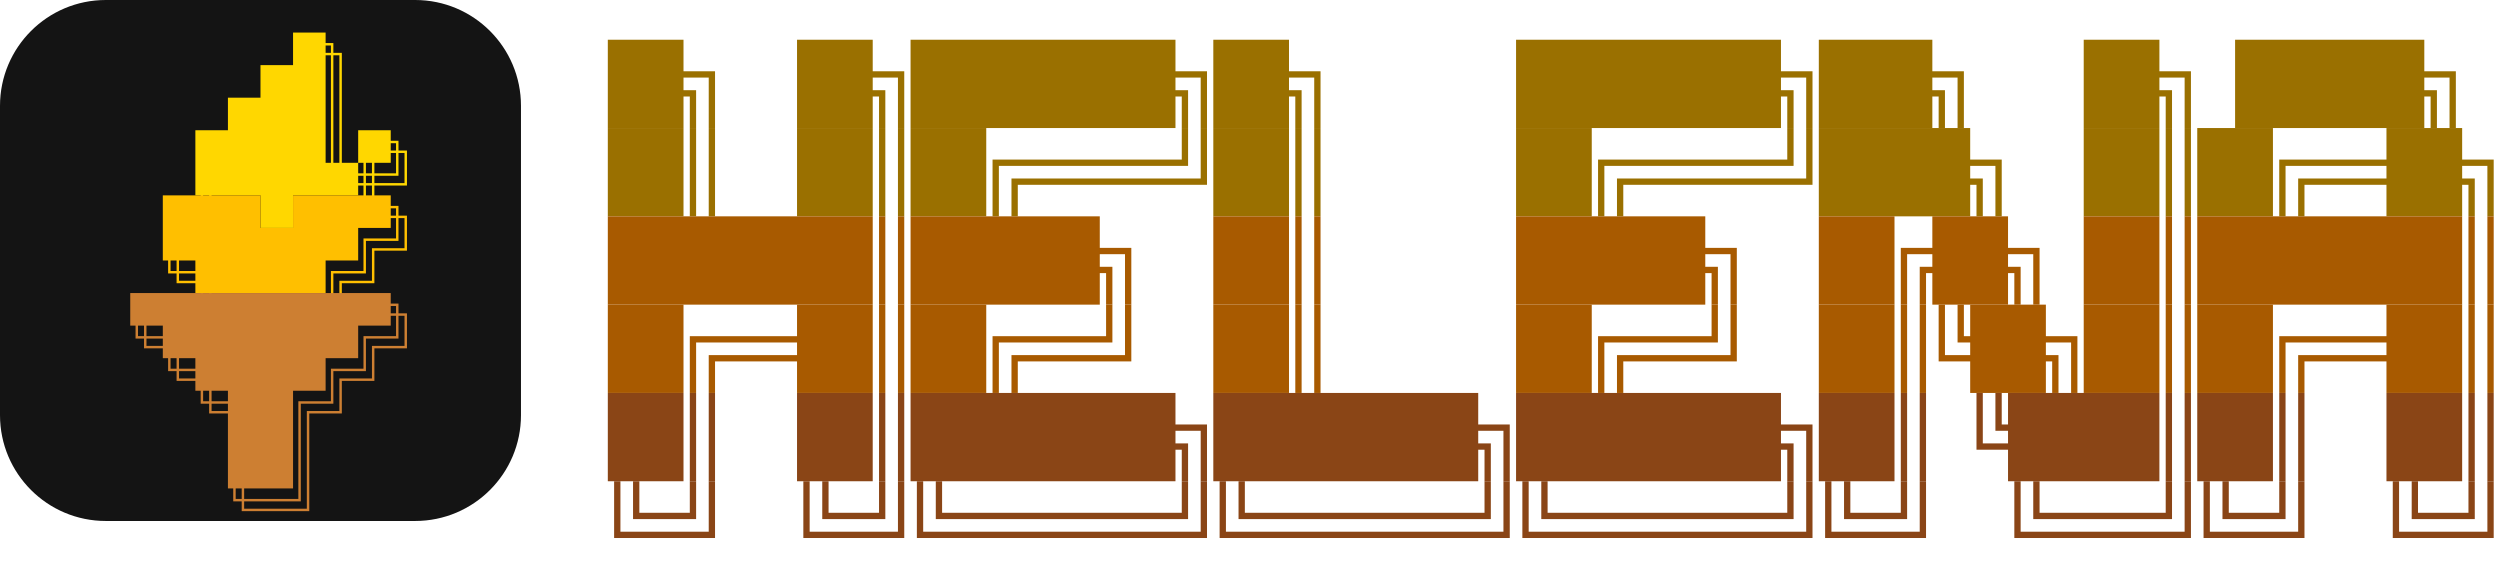
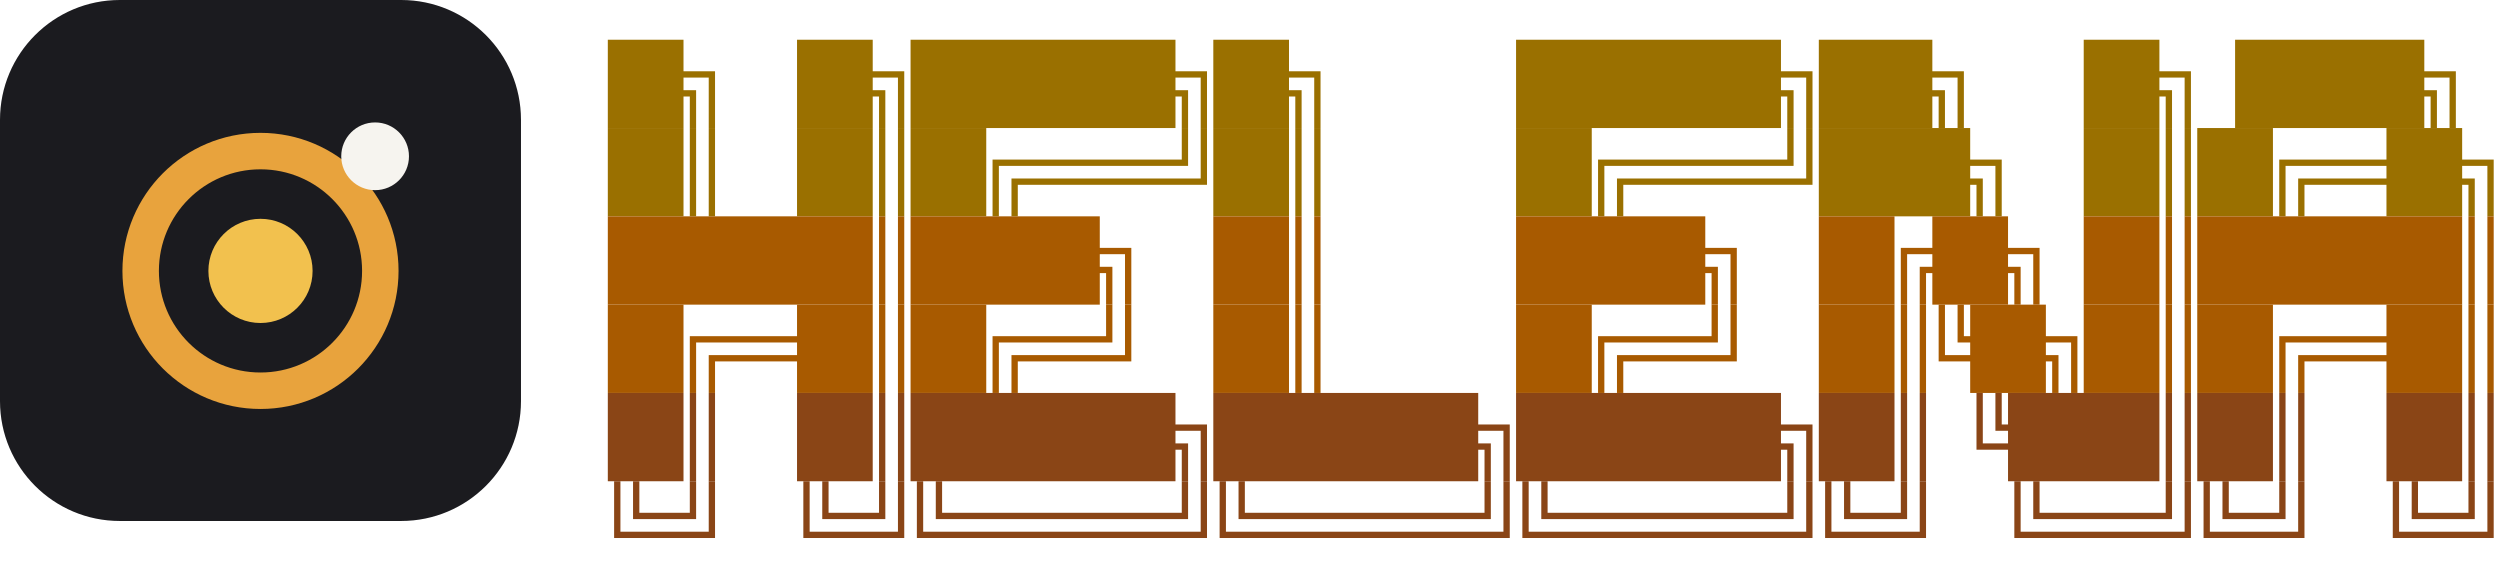
<svg xmlns="http://www.w3.org/2000/svg" viewBox="0 -6.3 396.367 90.3" role="img" aria-label="Helena">
-   <g transform="translate(0 -6.3) scale(5.1625)">
-     <rect width="16" height="16" rx="3.25" fill="#141414" />
-     <path fill="#FFD700" d="M9.163 1.322h1.075v0.075h-1.075zM9.163 1.322h0.075v1.075h-0.075zM10.163 1.322h0.075v1.075h-0.075zM8.163 2.323h1.075v0.075h-1.075zM8.163 2.323h0.075v1.075h-0.075zM10.163 2.323h0.075v1.075h-0.075zM7.163 3.323h1.075v0.075h-1.075zM7.163 3.323h0.075v1.075h-0.075zM10.163 3.323h0.075v1.075h-0.075zM6.163 4.323h1.075v0.075h-1.075zM6.163 4.323h0.075v1.075h-0.075zM10.163 4.323h0.075v1.075h-0.075zM11.163 4.323h1.075v0.075h-1.075zM11.163 5.323h1.075v0.075h-1.075zM11.163 4.323h0.075v1.075h-0.075zM12.163 4.323h0.075v1.075h-0.075zM6.163 5.323h0.075v1.075h-0.075zM10.163 5.323h1.075v0.075h-1.075zM11.163 5.323h0.075v1.075h-0.075zM9.423 1.623h1.075v0.075h-1.075zM9.423 1.623h0.075v1.075h-0.075zM10.423 1.623h0.075v1.075h-0.075zM8.423 2.623h1.075v0.075h-1.075zM8.423 2.623h0.075v1.075h-0.075zM10.423 2.623h0.075v1.075h-0.075zM7.423 3.623h1.075v0.075h-1.075zM7.423 3.623h0.075v1.075h-0.075zM10.423 3.623h0.075v1.075h-0.075zM6.423 4.623h1.075v0.075h-1.075zM6.423 4.623h0.075v1.075h-0.075zM10.423 4.623h0.075v1.075h-0.075zM11.423 4.623h1.075v0.075h-1.075zM11.423 5.623h1.075v0.075h-1.075zM11.423 4.623h0.075v1.075h-0.075zM12.423 4.623h0.075v1.075h-0.075zM6.423 5.623h0.075v1.075h-0.075zM10.423 5.623h1.075v0.075h-1.075zM11.423 5.623h0.075v1.075h-0.075z" />
-     <path fill="#FFBF00" d="M5.163 6.323h1.075v0.075h-1.075zM5.163 6.323h0.075v1.075h-0.075zM11.163 6.323h1.075v0.075h-1.075zM11.163 7.323h1.075v0.075h-1.075zM12.163 6.323h0.075v1.075h-0.075zM5.163 8.323h1.075v0.075h-1.075zM5.163 7.323h0.075v1.075h-0.075zM10.163 8.323h1.075v0.075h-1.075zM11.163 7.323h0.075v1.075h-0.075zM6.163 8.323h0.075v1.075h-0.075zM10.163 8.323h0.075v1.075h-0.075zM5.423 6.623h1.075v0.075h-1.075zM5.423 6.623h0.075v1.075h-0.075zM11.423 6.623h1.075v0.075h-1.075zM11.423 7.623h1.075v0.075h-1.075zM12.423 6.623h0.075v1.075h-0.075zM5.423 8.623h1.075v0.075h-1.075zM5.423 7.623h0.075v1.075h-0.075zM10.423 8.623h1.075v0.075h-1.075zM11.423 7.623h0.075v1.075h-0.075zM6.423 8.623h0.075v1.075h-0.075zM10.423 8.623h0.075v1.075h-0.075z" />
-     <path fill="#CD7F32" d="M4.163 9.323h1.075v0.075h-1.075zM4.163 10.323h1.075v0.075h-1.075zM4.163 9.323h0.075v1.075h-0.075zM5.163 9.323h1.075v0.075h-1.075zM10.163 9.323h1.075v0.075h-1.075zM11.163 9.323h1.075v0.075h-1.075zM11.163 10.323h1.075v0.075h-1.075zM12.163 9.323h0.075v1.075h-0.075zM5.163 11.323h1.075v0.075h-1.075zM5.163 10.323h0.075v1.075h-0.075zM10.163 11.323h1.075v0.075h-1.075zM11.163 10.323h0.075v1.075h-0.075zM6.163 12.323h1.075v0.075h-1.075zM6.163 11.323h0.075v1.075h-0.075zM9.163 12.323h1.075v0.075h-1.075zM10.163 11.323h0.075v1.075h-0.075zM7.163 12.323h0.075v1.075h-0.075zM9.163 12.323h0.075v1.075h-0.075zM7.163 13.323h0.075v1.075h-0.075zM9.163 13.323h0.075v1.075h-0.075zM7.163 15.323h1.075v0.075h-1.075zM7.163 14.323h0.075v1.075h-0.075zM8.163 15.323h1.075v0.075h-1.075zM9.163 14.323h0.075v1.075h-0.075zM4.423 9.623h1.075v0.075h-1.075zM4.423 10.623h1.075v0.075h-1.075zM4.423 9.623h0.075v1.075h-0.075zM5.423 9.623h1.075v0.075h-1.075zM10.423 9.623h1.075v0.075h-1.075zM11.423 9.623h1.075v0.075h-1.075zM11.423 10.623h1.075v0.075h-1.075zM12.423 9.623h0.075v1.075h-0.075zM5.423 11.623h1.075v0.075h-1.075zM5.423 10.623h0.075v1.075h-0.075zM10.423 11.623h1.075v0.075h-1.075zM11.423 10.623h0.075v1.075h-0.075zM6.423 12.623h1.075v0.075h-1.075zM6.423 11.623h0.075v1.075h-0.075zM9.423 12.623h1.075v0.075h-1.075zM10.423 11.623h0.075v1.075h-0.075zM7.423 12.623h0.075v1.075h-0.075zM9.423 12.623h0.075v1.075h-0.075zM7.423 13.623h0.075v1.075h-0.075zM9.423 13.623h0.075v1.075h-0.075zM7.423 15.623h1.075v0.075h-1.075zM7.423 14.623h0.075v1.075h-0.075zM8.423 15.623h1.075v0.075h-1.075zM9.423 14.623h0.075v1.075h-0.075z" />
-     <path fill="#FFD700" d="M9 1h1v1h-1zM8 2h2v1h-2zM7 3h3v1h-3zM6 4h4v1h-4zM11 4h1v1h-1zM6 5h5v1h-5zM8 6h1v1h-1z" />
-     <path fill="#FFBF00" d="M5 6h3v1h-3zM9 6h3v1h-3zM5 7h6v1h-6zM6 8h4v1h-4z" />
-     <path fill="#CD7F32" d="M4 9h8v1h-8zM5 10h6v1h-6zM6 11h4v1h-4zM7 12h2v1h-2zM7 13h2v1h-2zM7 14h2v1h-2z" />
+   <g transform="translate(0 -6.3) scale(0.826)">
+     <rect x="0" y="0" width="100" height="100" rx="23" fill="#1B1B1F" />
+     <circle cx="50" cy="52" r="23" fill="none" stroke="#E8A33D" stroke-width="7" />
+     <circle cx="50" cy="52" r="10" fill="#F2C14E" />
+     <circle cx="72" cy="30" r="6.5" fill="#F6F4EF" />
  </g>
  <g transform="translate(96.36667 0)">
    <path fill="#9A7000" d="M0 0h12v14h-12zM12 8h2v1h-2zM13 8h1v6h-1zM12 5h5v1h-5zM16 5h1v9h-1zM30 0h12v14h-12zM42 8h2v1h-2zM43 8h1v6h-1zM42 5h5v1h-5zM46 5h1v9h-1zM48 0h42v14h-42zM90 8h2v1h-2zM91 8h1v6h-1zM90 5h5v1h-5zM94 5h1v9h-1zM96 0h12v14h-12zM108 8h2v1h-2zM109 8h1v6h-1zM108 5h5v1h-5zM112 5h1v9h-1zM144 0h42v14h-42zM186 8h2v1h-2zM187 8h1v6h-1zM186 5h5v1h-5zM190 5h1v9h-1zM192 0h18v14h-18zM210 8h2v1h-2zM211 8h1v6h-1zM210 5h5v1h-5zM214 5h1v9h-1zM234 0h12v14h-12zM246 8h2v1h-2zM247 8h1v6h-1zM246 5h5v1h-5zM250 5h1v9h-1zM258 0h30v14h-30zM288 8h2v1h-2zM289 8h1v6h-1zM288 5h5v1h-5zM292 5h1v9h-1z" />
    <path fill="#9A7000" d="M0 14h12v14h-12zM13 14h1v14h-1zM16 14h1v14h-1zM30 14h12v14h-12zM43 14h1v14h-1zM46 14h1v14h-1zM48 14h12v14h-12zM64 22h2v1h-2zM64 22h1v6h-1zM61 19h5v1h-5zM61 19h1v9h-1zM66 19h6v1h-6zM66 22h6v1h-6zM72 19h6v1h-6zM72 22h6v1h-6zM78 19h6v1h-6zM78 22h6v1h-6zM84 19h6v1h-6zM84 22h6v1h-6zM90 19h2v1h-2zM91 14h1v6h-1zM90 22h5v1h-5zM94 14h1v9h-1zM96 14h12v14h-12zM109 14h1v14h-1zM112 14h1v14h-1zM144 14h12v14h-12zM160 22h2v1h-2zM160 22h1v6h-1zM157 19h5v1h-5zM157 19h1v9h-1zM162 19h6v1h-6zM162 22h6v1h-6zM168 19h6v1h-6zM168 22h6v1h-6zM174 19h6v1h-6zM174 22h6v1h-6zM180 19h6v1h-6zM180 22h6v1h-6zM186 19h2v1h-2zM187 14h1v6h-1zM186 22h5v1h-5zM190 14h1v9h-1zM192 14h24v14h-24zM216 22h2v1h-2zM217 22h1v6h-1zM216 19h5v1h-5zM220 19h1v9h-1zM234 14h12v14h-12zM247 14h1v14h-1zM250 14h1v14h-1zM252 14h12v14h-12zM268 22h2v1h-2zM268 22h1v6h-1zM265 19h5v1h-5zM265 19h1v9h-1zM270 19h6v1h-6zM270 22h6v1h-6zM276 19h6v1h-6zM276 22h6v1h-6zM282 14h12v14h-12zM294 22h2v1h-2zM295 22h1v6h-1zM294 19h5v1h-5zM298 19h1v9h-1z" />
    <path fill="#A85A00" d="M0 28h42v14h-42zM43 28h1v14h-1zM46 28h1v14h-1zM48 28h30v14h-30zM78 36h2v1h-2zM79 36h1v6h-1zM78 33h5v1h-5zM82 33h1v9h-1zM96 28h12v14h-12zM109 28h1v14h-1zM112 28h1v14h-1zM144 28h30v14h-30zM174 36h2v1h-2zM175 36h1v6h-1zM174 33h5v1h-5zM178 33h1v9h-1zM192 28h12v14h-12zM208 36h2v1h-2zM208 36h1v6h-1zM205 33h5v1h-5zM205 33h1v9h-1zM210 28h12v14h-12zM222 36h2v1h-2zM223 36h1v6h-1zM222 33h5v1h-5zM226 33h1v9h-1zM234 28h12v14h-12zM247 28h1v14h-1zM250 28h1v14h-1zM252 28h42v14h-42zM295 28h1v14h-1zM298 28h1v14h-1z" />
    <path fill="#A85A00" d="M0 42h12v14h-12zM16 50h2v1h-2zM16 50h1v6h-1zM13 47h5v1h-5zM13 47h1v9h-1zM18 47h6v1h-6zM18 50h6v1h-6zM24 47h6v1h-6zM24 50h6v1h-6zM30 42h12v14h-12zM43 42h1v14h-1zM46 42h1v14h-1zM48 42h12v14h-12zM64 50h2v1h-2zM64 50h1v6h-1zM61 47h5v1h-5zM61 47h1v9h-1zM66 47h6v1h-6zM66 50h6v1h-6zM72 47h6v1h-6zM72 50h6v1h-6zM78 47h2v1h-2zM79 42h1v6h-1zM78 50h5v1h-5zM82 42h1v9h-1zM96 42h12v14h-12zM109 42h1v14h-1zM112 42h1v14h-1zM144 42h12v14h-12zM160 50h2v1h-2zM160 50h1v6h-1zM157 47h5v1h-5zM157 47h1v9h-1zM162 47h6v1h-6zM162 50h6v1h-6zM168 47h6v1h-6zM168 50h6v1h-6zM174 47h2v1h-2zM175 42h1v6h-1zM174 50h5v1h-5zM178 42h1v9h-1zM192 42h12v14h-12zM205 42h1v14h-1zM208 42h1v14h-1zM214 47h2v1h-2zM214 42h1v6h-1zM211 50h5v1h-5zM211 42h1v9h-1zM216 42h12v14h-12zM228 50h2v1h-2zM229 50h1v6h-1zM228 47h5v1h-5zM232 47h1v9h-1zM234 42h12v14h-12zM247 42h1v14h-1zM250 42h1v14h-1zM252 42h12v14h-12zM268 50h2v1h-2zM268 50h1v6h-1zM265 47h5v1h-5zM265 47h1v9h-1zM270 47h6v1h-6zM270 50h6v1h-6zM276 47h6v1h-6zM276 50h6v1h-6zM282 42h12v14h-12zM295 42h1v14h-1zM298 42h1v14h-1z" />
    <path fill="#8A4516" d="M0 56h12v14h-12zM13 56h1v14h-1zM16 56h1v14h-1zM30 56h12v14h-12zM43 56h1v14h-1zM46 56h1v14h-1zM48 56h42v14h-42zM90 64h2v1h-2zM91 64h1v6h-1zM90 61h5v1h-5zM94 61h1v9h-1zM96 56h42v14h-42zM138 64h2v1h-2zM139 64h1v6h-1zM138 61h5v1h-5zM142 61h1v9h-1zM144 56h42v14h-42zM186 64h2v1h-2zM187 64h1v6h-1zM186 61h5v1h-5zM190 61h1v9h-1zM192 56h12v14h-12zM205 56h1v14h-1zM208 56h1v14h-1zM220 61h2v1h-2zM220 56h1v6h-1zM217 64h5v1h-5zM217 56h1v9h-1zM222 56h24v14h-24zM247 56h1v14h-1zM250 56h1v14h-1zM252 56h12v14h-12zM265 56h1v14h-1zM268 56h1v14h-1zM282 56h12v14h-12zM295 56h1v14h-1zM298 56h1v14h-1z" />
    <path fill="#8A4516" d="M4 75h2v1h-2zM4 70h1v6h-1zM1 78h5v1h-5zM1 70h1v9h-1zM6 75h6v1h-6zM6 78h6v1h-6zM12 75h2v1h-2zM13 70h1v6h-1zM12 78h5v1h-5zM16 70h1v9h-1zM34 75h2v1h-2zM34 70h1v6h-1zM31 78h5v1h-5zM31 70h1v9h-1zM36 75h6v1h-6zM36 78h6v1h-6zM42 75h2v1h-2zM43 70h1v6h-1zM42 78h5v1h-5zM46 70h1v9h-1zM52 75h2v1h-2zM52 70h1v6h-1zM49 78h5v1h-5zM49 70h1v9h-1zM54 75h6v1h-6zM54 78h6v1h-6zM60 75h6v1h-6zM60 78h6v1h-6zM66 75h6v1h-6zM66 78h6v1h-6zM72 75h6v1h-6zM72 78h6v1h-6zM78 75h6v1h-6zM78 78h6v1h-6zM84 75h6v1h-6zM84 78h6v1h-6zM90 75h2v1h-2zM91 70h1v6h-1zM90 78h5v1h-5zM94 70h1v9h-1zM100 75h2v1h-2zM100 70h1v6h-1zM97 78h5v1h-5zM97 70h1v9h-1zM102 75h6v1h-6zM102 78h6v1h-6zM108 75h6v1h-6zM108 78h6v1h-6zM114 75h6v1h-6zM114 78h6v1h-6zM120 75h6v1h-6zM120 78h6v1h-6zM126 75h6v1h-6zM126 78h6v1h-6zM132 75h6v1h-6zM132 78h6v1h-6zM138 75h2v1h-2zM139 70h1v6h-1zM138 78h5v1h-5zM142 70h1v9h-1zM148 75h2v1h-2zM148 70h1v6h-1zM145 78h5v1h-5zM145 70h1v9h-1zM150 75h6v1h-6zM150 78h6v1h-6zM156 75h6v1h-6zM156 78h6v1h-6zM162 75h6v1h-6zM162 78h6v1h-6zM168 75h6v1h-6zM168 78h6v1h-6zM174 75h6v1h-6zM174 78h6v1h-6zM180 75h6v1h-6zM180 78h6v1h-6zM186 75h2v1h-2zM187 70h1v6h-1zM186 78h5v1h-5zM190 70h1v9h-1zM196 75h2v1h-2zM196 70h1v6h-1zM193 78h5v1h-5zM193 70h1v9h-1zM198 75h6v1h-6zM198 78h6v1h-6zM204 75h2v1h-2zM205 70h1v6h-1zM204 78h5v1h-5zM208 70h1v9h-1zM226 75h2v1h-2zM226 70h1v6h-1zM223 78h5v1h-5zM223 70h1v9h-1zM228 75h6v1h-6zM228 78h6v1h-6zM234 75h6v1h-6zM234 78h6v1h-6zM240 75h6v1h-6zM240 78h6v1h-6zM246 75h2v1h-2zM247 70h1v6h-1zM246 78h5v1h-5zM250 70h1v9h-1zM256 75h2v1h-2zM256 70h1v6h-1zM253 78h5v1h-5zM253 70h1v9h-1zM258 75h6v1h-6zM258 78h6v1h-6zM264 75h2v1h-2zM265 70h1v6h-1zM264 78h5v1h-5zM268 70h1v9h-1zM286 75h2v1h-2zM286 70h1v6h-1zM283 78h5v1h-5zM283 70h1v9h-1zM288 75h6v1h-6zM288 78h6v1h-6zM294 75h2v1h-2zM295 70h1v6h-1zM294 78h5v1h-5zM298 70h1v9h-1z" />
  </g>
</svg>
